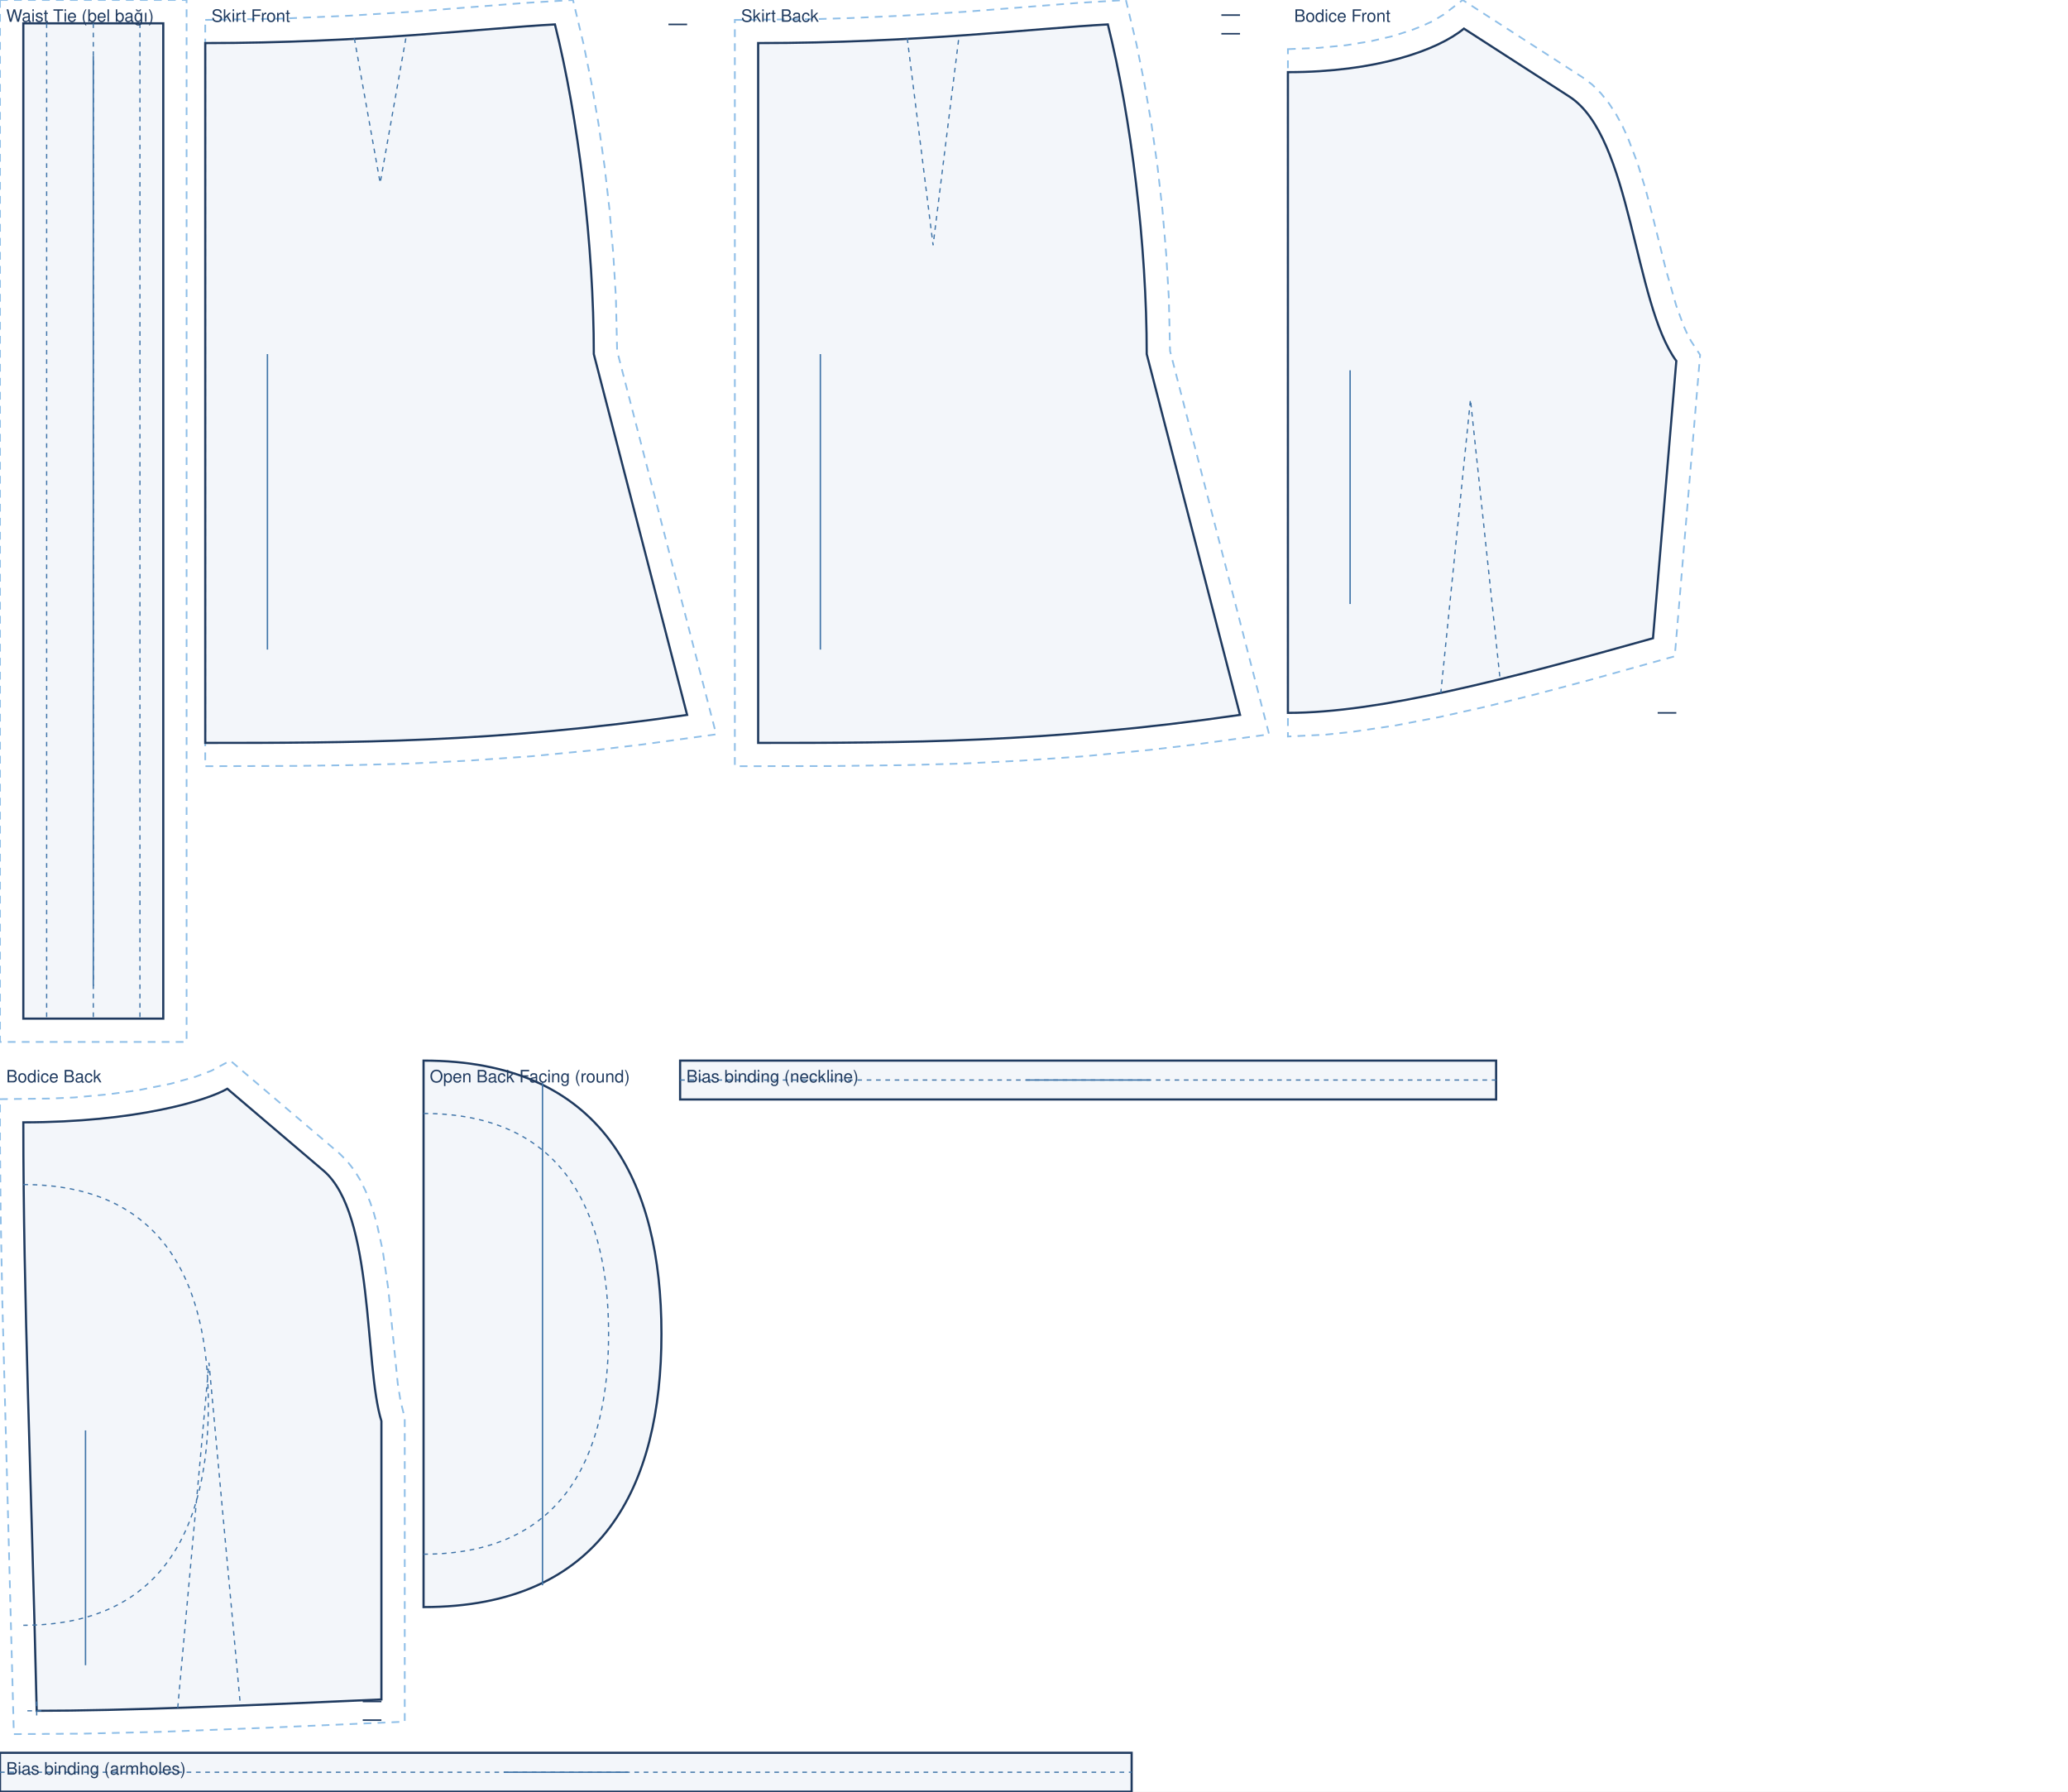
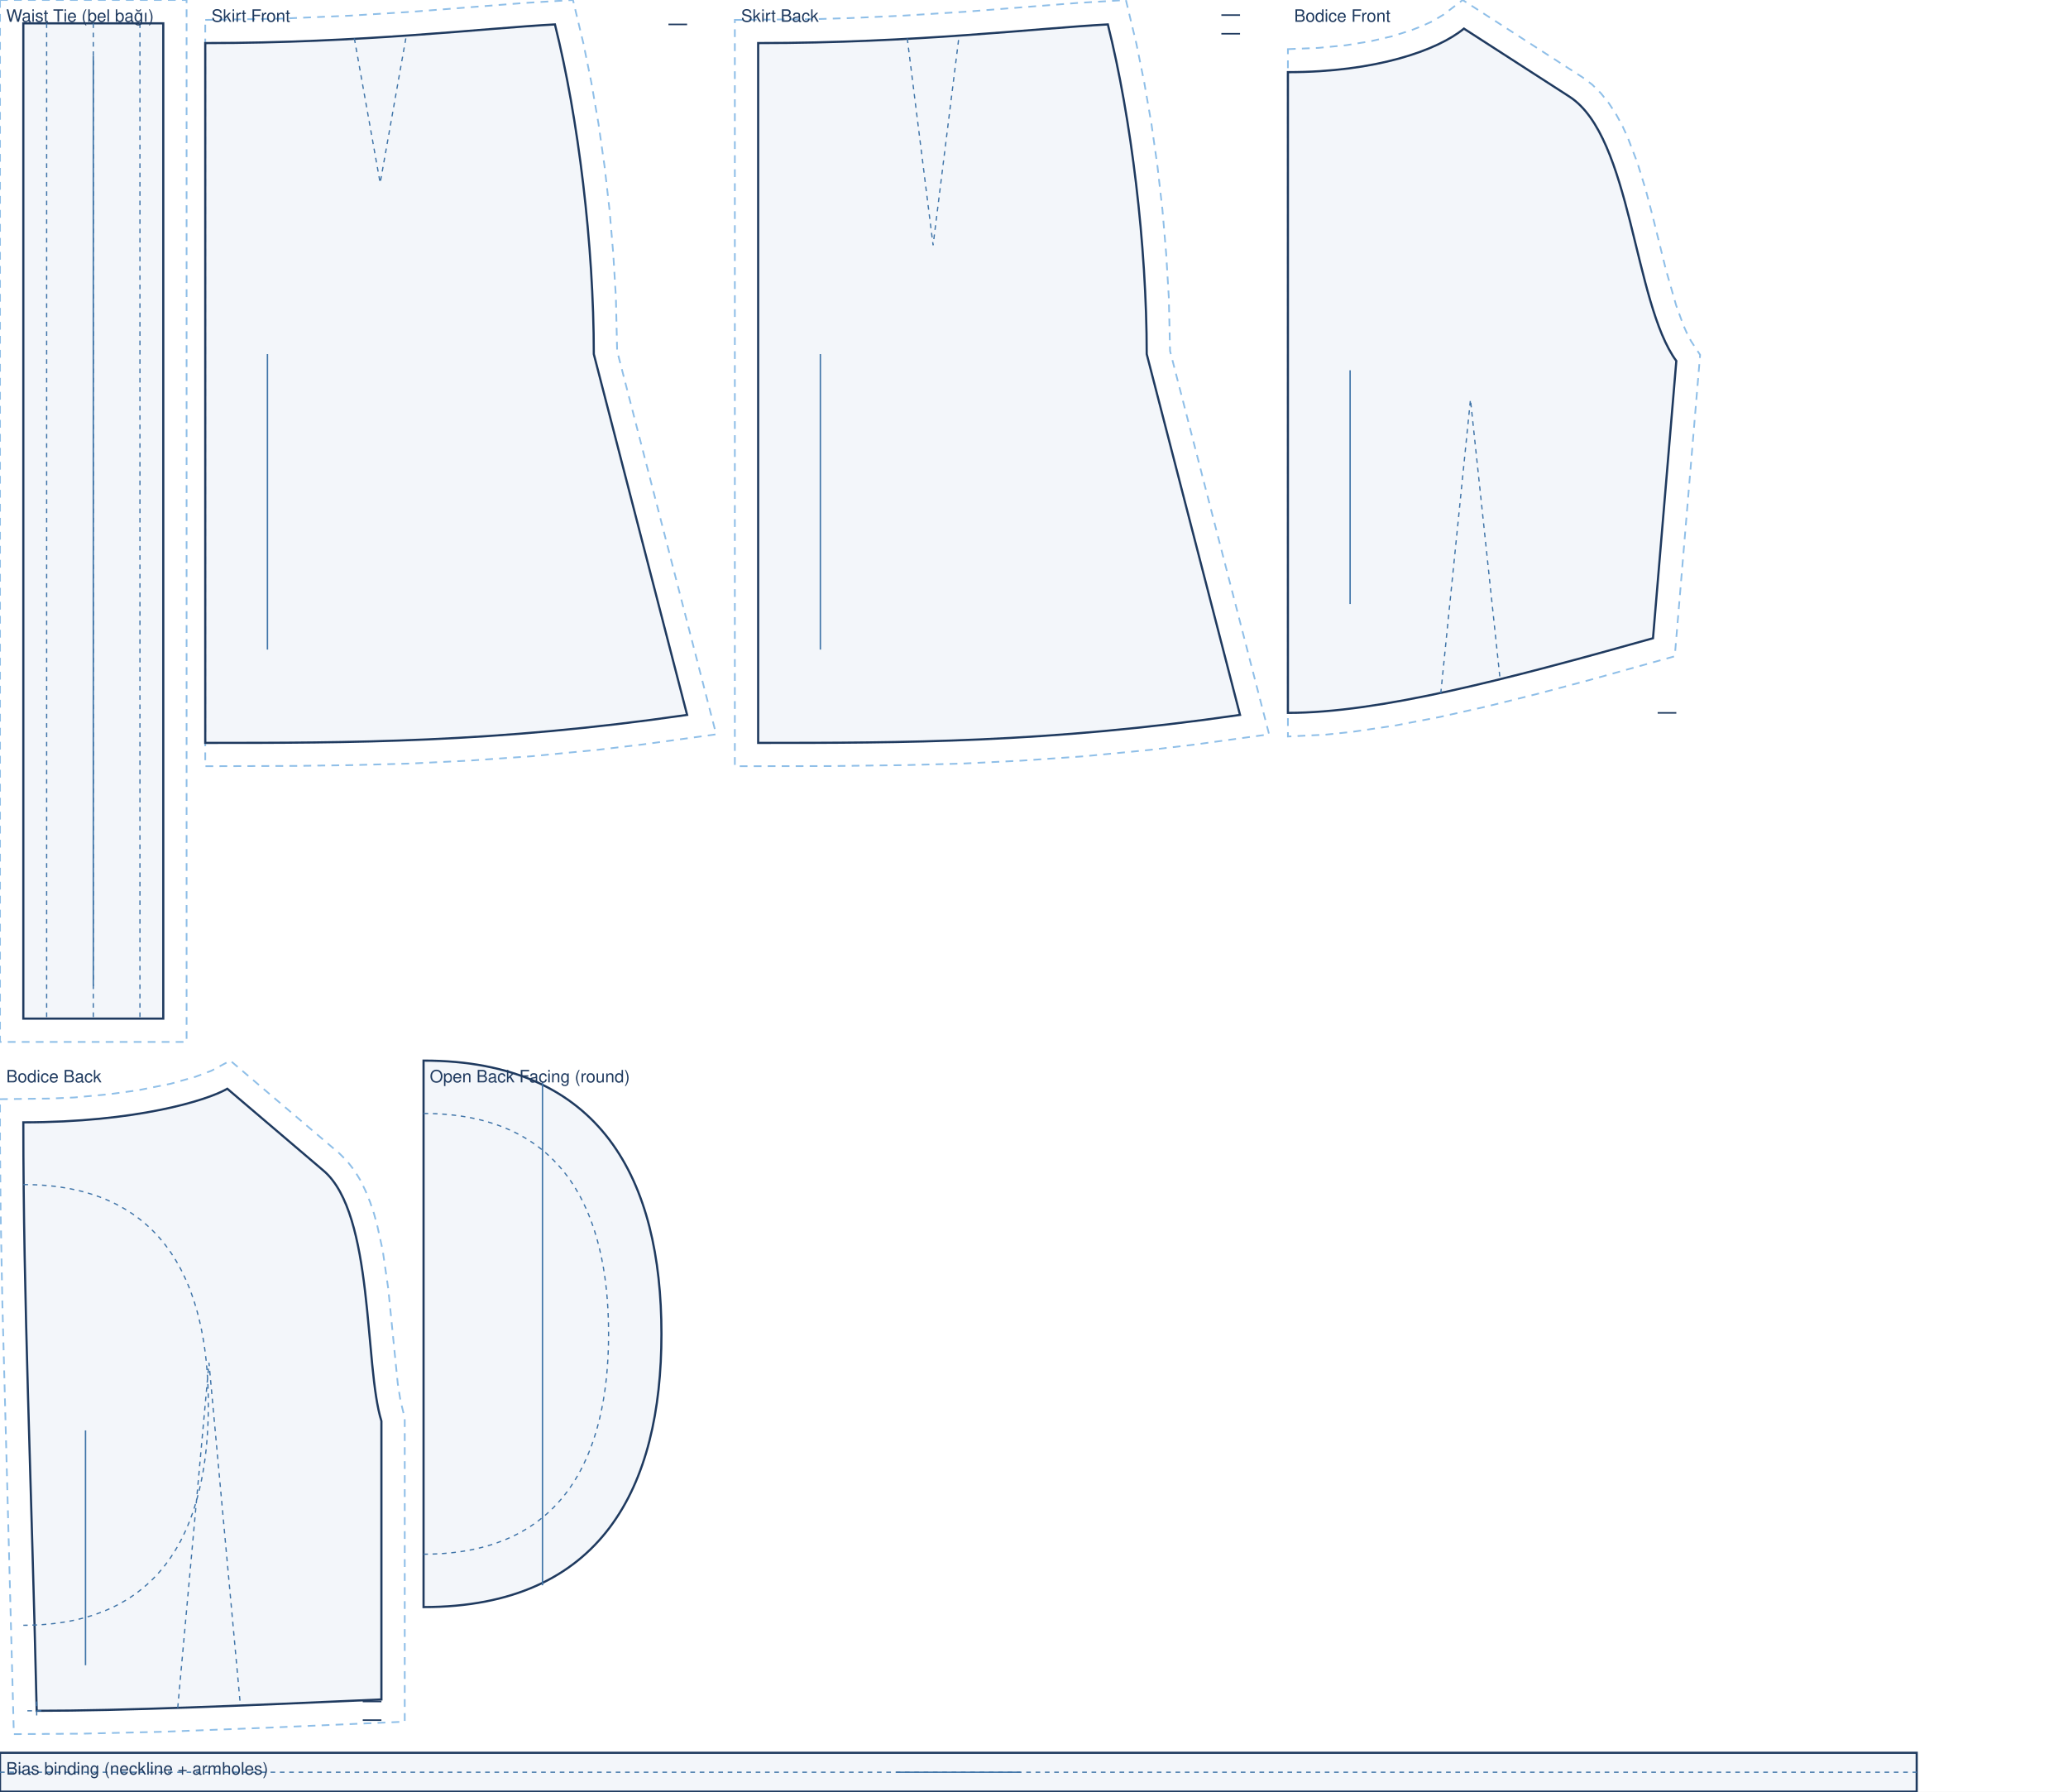
<svg xmlns="http://www.w3.org/2000/svg" viewBox="0 0 1330.0 1152.1" width="100%" role="img">
  <rect width="1330.0" height="1152.1" fill="#fff" />
  <path transform="translate(15.0 15.0)" d="M -15.0 -15.0 L 105.0 -15.0 L 105.0 655.0 L -15.0 655.0 Z" fill="none" stroke="#8fbfe8" stroke-width="1.1" stroke-dasharray="5 4" />
  <path transform="translate(15.0 15.0)" d="M 0.0 0.0 L 90.0 0.0 L 90.0 640.0 L 0.0 640.0 Z" fill="rgba(63,116,168,.06)" stroke="#1f3a5f" stroke-width="1.4" />
  <path transform="translate(15.0 15.0)" d="M 45.0 0.0 L 45.0 640.0 M 15.0 0.0 L 15.0 640.0 M 75.0 0.0 L 75.0 640.0" fill="none" stroke="#3f74a8" stroke-width="0.8" stroke-dasharray="3 3" />
  <line transform="translate(15.0 15.0)" x1="45.0" y1="21.0" x2="45.0" y2="619.0" stroke="#3f74a8" stroke-width="0.9" />
  <text transform="translate(15.0 15.0)" x="-11.0" y="-1.0" font-family="Helvetica,Arial,sans-serif" font-size="11" fill="#1f3a5f">Waist Tie (bel bağı)</text>
  <path transform="translate(132.0 27.7)" d="M 0.0 -14.9 L 48.2 -15.7 L 92.5 -17.6 L 132.5 -20.1 L 205.4 -25.8 L 236.5 -27.7 L 243.2 0.2 L 248.3 25.3 L 252.9 51.8 L 256.8 79.2 L 260.0 107.2 L 262.4 135.4 L 264.1 163.5 L 264.9 198.0 L 328.6 444.5 L 281.4 451.0 L 252.0 454.5 L 209.8 458.6 L 169.7 461.4 L 131.4 463.3 L 94.4 464.3 L 58.5 464.8 L 0.0 465.0 Z" fill="none" stroke="#8fbfe8" stroke-width="1.1" stroke-dasharray="5 4" />
  <path transform="translate(132.0 27.7)" d="M 0.0 0.0 C 101.2 0.0 179.9 -9.6 224.9 -12.0 C 239.9 48.0 249.9 130.0 249.9 200.0 L 309.9 432.0 C 185.9 450.0 93.0 450.0 0.0 450.0 L 0.0 0.0 Z" fill="rgba(63,116,168,.06)" stroke="#1f3a5f" stroke-width="1.4" />
  <path transform="translate(132.0 27.7)" d="M 95.9 -3.0 L 112.5 90.0 L 129.0 -3.0" fill="none" stroke="#3f74a8" stroke-width="0.8" stroke-dasharray="3 3" />
  <path transform="translate(132.0 27.7)" d="M 309.9 -12.0 L 297.9 -12.0" fill="none" stroke="#1f3a5f" stroke-width="1.0" />
  <line transform="translate(132.0 27.7)" x1="40.0" y1="200.0" x2="40.0" y2="390.0" stroke="#3f74a8" stroke-width="0.9" />
  <text transform="translate(132.0 27.7)" x="4.0" y="-13.7" font-family="Helvetica,Arial,sans-serif" font-size="11" fill="#1f3a5f">Skirt Front</text>
  <path transform="translate(487.6 27.7)" d="M -15.0 -14.9 L 36.5 -15.4 L 59.7 -16.1 L 92.5 -17.6 L 132.5 -20.1 L 205.4 -25.8 L 236.5 -27.7 L 243.2 0.2 L 248.3 25.3 L 252.9 51.8 L 256.8 79.2 L 260.0 107.2 L 262.4 135.4 L 264.1 163.5 L 264.9 198.0 L 328.6 444.5 L 281.4 451.0 L 252.0 454.5 L 209.8 458.6 L 169.7 461.4 L 131.4 463.3 L 94.4 464.3 L 46.7 464.9 L -15.0 465.0 Z" fill="none" stroke="#8fbfe8" stroke-width="1.1" stroke-dasharray="5 4" />
  <path transform="translate(487.6 27.7)" d="M 0.0 0.0 C 101.2 0.0 179.9 -9.6 224.9 -12.0 C 239.9 48.0 249.9 130.0 249.9 200.0 L 309.9 432.0 C 185.9 450.0 93.0 450.0 0.0 450.0 L 0.0 0.0 Z" fill="rgba(63,116,168,.06)" stroke="#1f3a5f" stroke-width="1.4" />
  <path transform="translate(487.6 27.7)" d="M 95.9 -3.0 L 112.5 130.0 L 129.0 -3.0" fill="none" stroke="#3f74a8" stroke-width="0.8" stroke-dasharray="3 3" />
  <path transform="translate(487.6 27.7)" d="M 309.9 -18.0 L 297.9 -18.0 M 309.9 -6.0 L 297.9 -6.0" fill="none" stroke="#1f3a5f" stroke-width="1.0" />
  <line transform="translate(487.6 27.7)" x1="40.0" y1="200.0" x2="40.0" y2="390.0" stroke="#3f74a8" stroke-width="0.9" />
  <text transform="translate(487.6 27.7)" x="-11.0" y="-13.7" font-family="Helvetica,Arial,sans-serif" font-size="11" fill="#1f3a5f">Skirt Back</text>
  <path transform="translate(828.3 18.4)" d="M 0.0 13.2 L 19.5 12.4 L 37.3 10.7 L 53.3 8.1 L 67.5 4.8 L 79.7 0.9 L 86.8 -1.9 L 92.9 -4.7 L 100.1 -9.0 L 112.4 -18.4 L 189.6 31.4 L 195.7 36.0 L 201.4 41.7 L 206.5 48.1 L 211.0 55.0 L 215.0 62.3 L 218.5 69.9 L 224.7 86.1 L 230.0 103.2 L 234.6 120.7 L 243.1 155.0 L 249.7 178.0 L 254.4 190.9 L 256.8 196.3 L 259.3 201.0 L 265.1 209.8 L 248.8 403.6 L 192.8 419.2 L 159.6 428.0 L 127.8 435.9 L 97.4 442.7 L 68.6 448.2 L 41.4 452.2 L 24.3 454.0 L 0.0 455.2 L 0.0 43.5 Z" fill="none" stroke="#8fbfe8" stroke-width="1.1" stroke-dasharray="5 4" />
  <path transform="translate(828.3 18.4)" d="M 0.0 28.0 C 56.6 28.0 96.2 14.0 113.2 0.0 L 181.0 43.7 C 221.1 69.5 222.3 176.3 249.8 213.7 L 234.8 392.0 C 140.8 418.4 58.7 440.0 0.0 440.0 C 0.0 275.2 0.0 151.6 0.0 28.0 Z" fill="rgba(63,116,168,.06)" stroke="#1f3a5f" stroke-width="1.4" />
  <path transform="translate(828.3 18.4)" d="M 98.3 427.5 L 117.4 238.5 L 136.5 418.8" fill="none" stroke="#3f74a8" stroke-width="0.8" stroke-dasharray="3 3" />
  <path transform="translate(828.3 18.4)" d="M 249.8 440.0 L 237.8 440.0" fill="none" stroke="#1f3a5f" stroke-width="1.0" />
  <line transform="translate(828.3 18.4)" x1="40.0" y1="219.7" x2="40.0" y2="370.0" stroke="#3f74a8" stroke-width="0.9" />
  <text transform="translate(828.3 18.4)" x="4.0" y="-4.4" font-family="Helvetica,Arial,sans-serif" font-size="11" fill="#1f3a5f">Bodice Front</text>
  <path transform="translate(15.0 700.1)" d="M -15.0 6.7 L 17.0 6.3 L 32.9 5.6 L 54.6 3.6 L 73.6 1.0 L 94.7 -3.2 L 110.7 -7.7 L 121.0 -11.6 L 133.1 -18.1 L 203.3 41.6 L 208.2 46.5 L 212.9 52.5 L 216.8 58.9 L 220.1 65.7 L 223.0 72.8 L 225.5 80.2 L 227.6 87.9 L 231.1 103.8 L 234.7 128.6 L 240.8 189.5 L 242.6 200.8 L 245.3 211.7 L 245.3 407.0 L 156.4 410.9 L 89.1 413.5 L 38.3 414.7 L -6.1 415.0 L -13.5 136.9 L -14.6 78.7 L -15.0 35.8 Z" fill="none" stroke="#8fbfe8" stroke-width="1.1" stroke-dasharray="5 4" />
  <path transform="translate(15.0 700.1)" d="M 0.0 21.6 C 72.2 21.6 118.1 7.6 131.2 0.0 L 193.1 52.7 C 225.8 80.5 219.2 178.3 230.3 213.7 L 230.3 392.7 C 141.6 396.7 64.0 400.0 8.6 400.0 C 5.1 248.6 0.0 135.1 0.0 21.6 Z" fill="rgba(63,116,168,.06)" stroke="#1f3a5f" stroke-width="1.4" />
  <path transform="translate(15.0 700.1)" d="M 99.3 398.1 L 119.4 176.2 L 139.6 396.5 M 2.6 400.0 L 14.6 400.0 M 8.6 394.0 L 8.6 406.0 M 0.0 61.6 C 89.3 61.6 119.0 123.9 119.0 203.3 C 119.0 282.7 89.3 345.0 0.0 345.0" fill="none" stroke="#3f74a8" stroke-width="0.8" stroke-dasharray="3 3" />
  <path transform="translate(15.0 700.1)" d="M 230.3 394.0 L 218.3 394.0 M 230.3 406.0 L 218.3 406.0" fill="none" stroke="#1f3a5f" stroke-width="1.0" />
  <line transform="translate(15.0 700.1)" x1="40.0" y1="219.7" x2="40.0" y2="370.7" stroke="#3f74a8" stroke-width="0.9" />
  <text transform="translate(15.0 700.1)" x="-11.0" y="-4.1" font-family="Helvetica,Arial,sans-serif" font-size="11" fill="#1f3a5f">Bodice Back</text>
  <path transform="translate(272.4 654.4)" d="M 0.0 27.6 C 114.8 27.6 153.0 104.9 153.0 203.3 C 153.0 301.7 114.8 379.0 0.0 379.0 Z" fill="rgba(63,116,168,.06)" stroke="#1f3a5f" stroke-width="1.4" />
  <path transform="translate(272.4 654.4)" d="M 0.0 61.6 C 89.3 61.6 119.0 123.9 119.0 203.3 C 119.0 282.7 89.3 345.0 0.0 345.0" fill="none" stroke="#3f74a8" stroke-width="0.8" stroke-dasharray="3 3" />
  <line transform="translate(272.4 654.4)" x1="76.5" y1="41.6" x2="76.5" y2="365.0" stroke="#3f74a8" stroke-width="0.9" />
  <text transform="translate(272.4 654.4)" x="4.0" y="41.6" font-family="Helvetica,Arial,sans-serif" font-size="11" fill="#1f3a5f">Open Back Facing (round)</text>
-   <path transform="translate(437.4 682.0)" d="M 0.0 0.0 L 524.8 0.0 L 524.8 25.0 L 0.0 25.0 Z" fill="rgba(63,116,168,.06)" stroke="#1f3a5f" stroke-width="1.4" />
-   <path transform="translate(437.4 682.0)" d="M 0.0 12.5 L 524.8 12.5" fill="none" stroke="#3f74a8" stroke-width="0.8" stroke-dasharray="3 3" />
-   <line transform="translate(437.4 682.0)" x1="222.4" y1="12.5" x2="302.4" y2="12.5" stroke="#3f74a8" stroke-width="0.9" />
-   <text transform="translate(437.4 682.0)" x="4.0" y="14.0" font-family="Helvetica,Arial,sans-serif" font-size="11" fill="#1f3a5f">Bias binding (neckline)</text>
-   <path transform="translate(0.0 1127.1)" d="M 0.0 0.0 L 727.8 0.0 L 727.8 25.0 L 0.0 25.0 Z" fill="rgba(63,116,168,.06)" stroke="#1f3a5f" stroke-width="1.4" />
-   <path transform="translate(0.0 1127.1)" d="M 0.0 12.5 L 727.8 12.5" fill="none" stroke="#3f74a8" stroke-width="0.8" stroke-dasharray="3 3" />
-   <line transform="translate(0.0 1127.1)" x1="323.9" y1="12.5" x2="403.9" y2="12.5" stroke="#3f74a8" stroke-width="0.9" />
-   <text transform="translate(0.0 1127.1)" x="4.0" y="14.0" font-family="Helvetica,Arial,sans-serif" font-size="11" fill="#1f3a5f">Bias binding (armholes)</text>
+   <path transform="translate(0.0 1127.1)" d="M 0.0 0.0 L 1232.7 0.0 L 1232.7 25.0 L 0.0 25.0 Z" fill="rgba(63,116,168,.06)" stroke="#1f3a5f" stroke-width="1.4" />
+   <path transform="translate(0.0 1127.1)" d="M 0.0 12.5 L 1232.7 12.5" fill="none" stroke="#3f74a8" stroke-width="0.8" stroke-dasharray="3 3" />
+   <line transform="translate(0.0 1127.1)" x1="576.3" y1="12.5" x2="656.3" y2="12.5" stroke="#3f74a8" stroke-width="0.9" />
+   <text transform="translate(0.0 1127.1)" x="4.0" y="14.0" font-family="Helvetica,Arial,sans-serif" font-size="11" fill="#1f3a5f">Bias binding (neckline + armholes)</text>
</svg>
